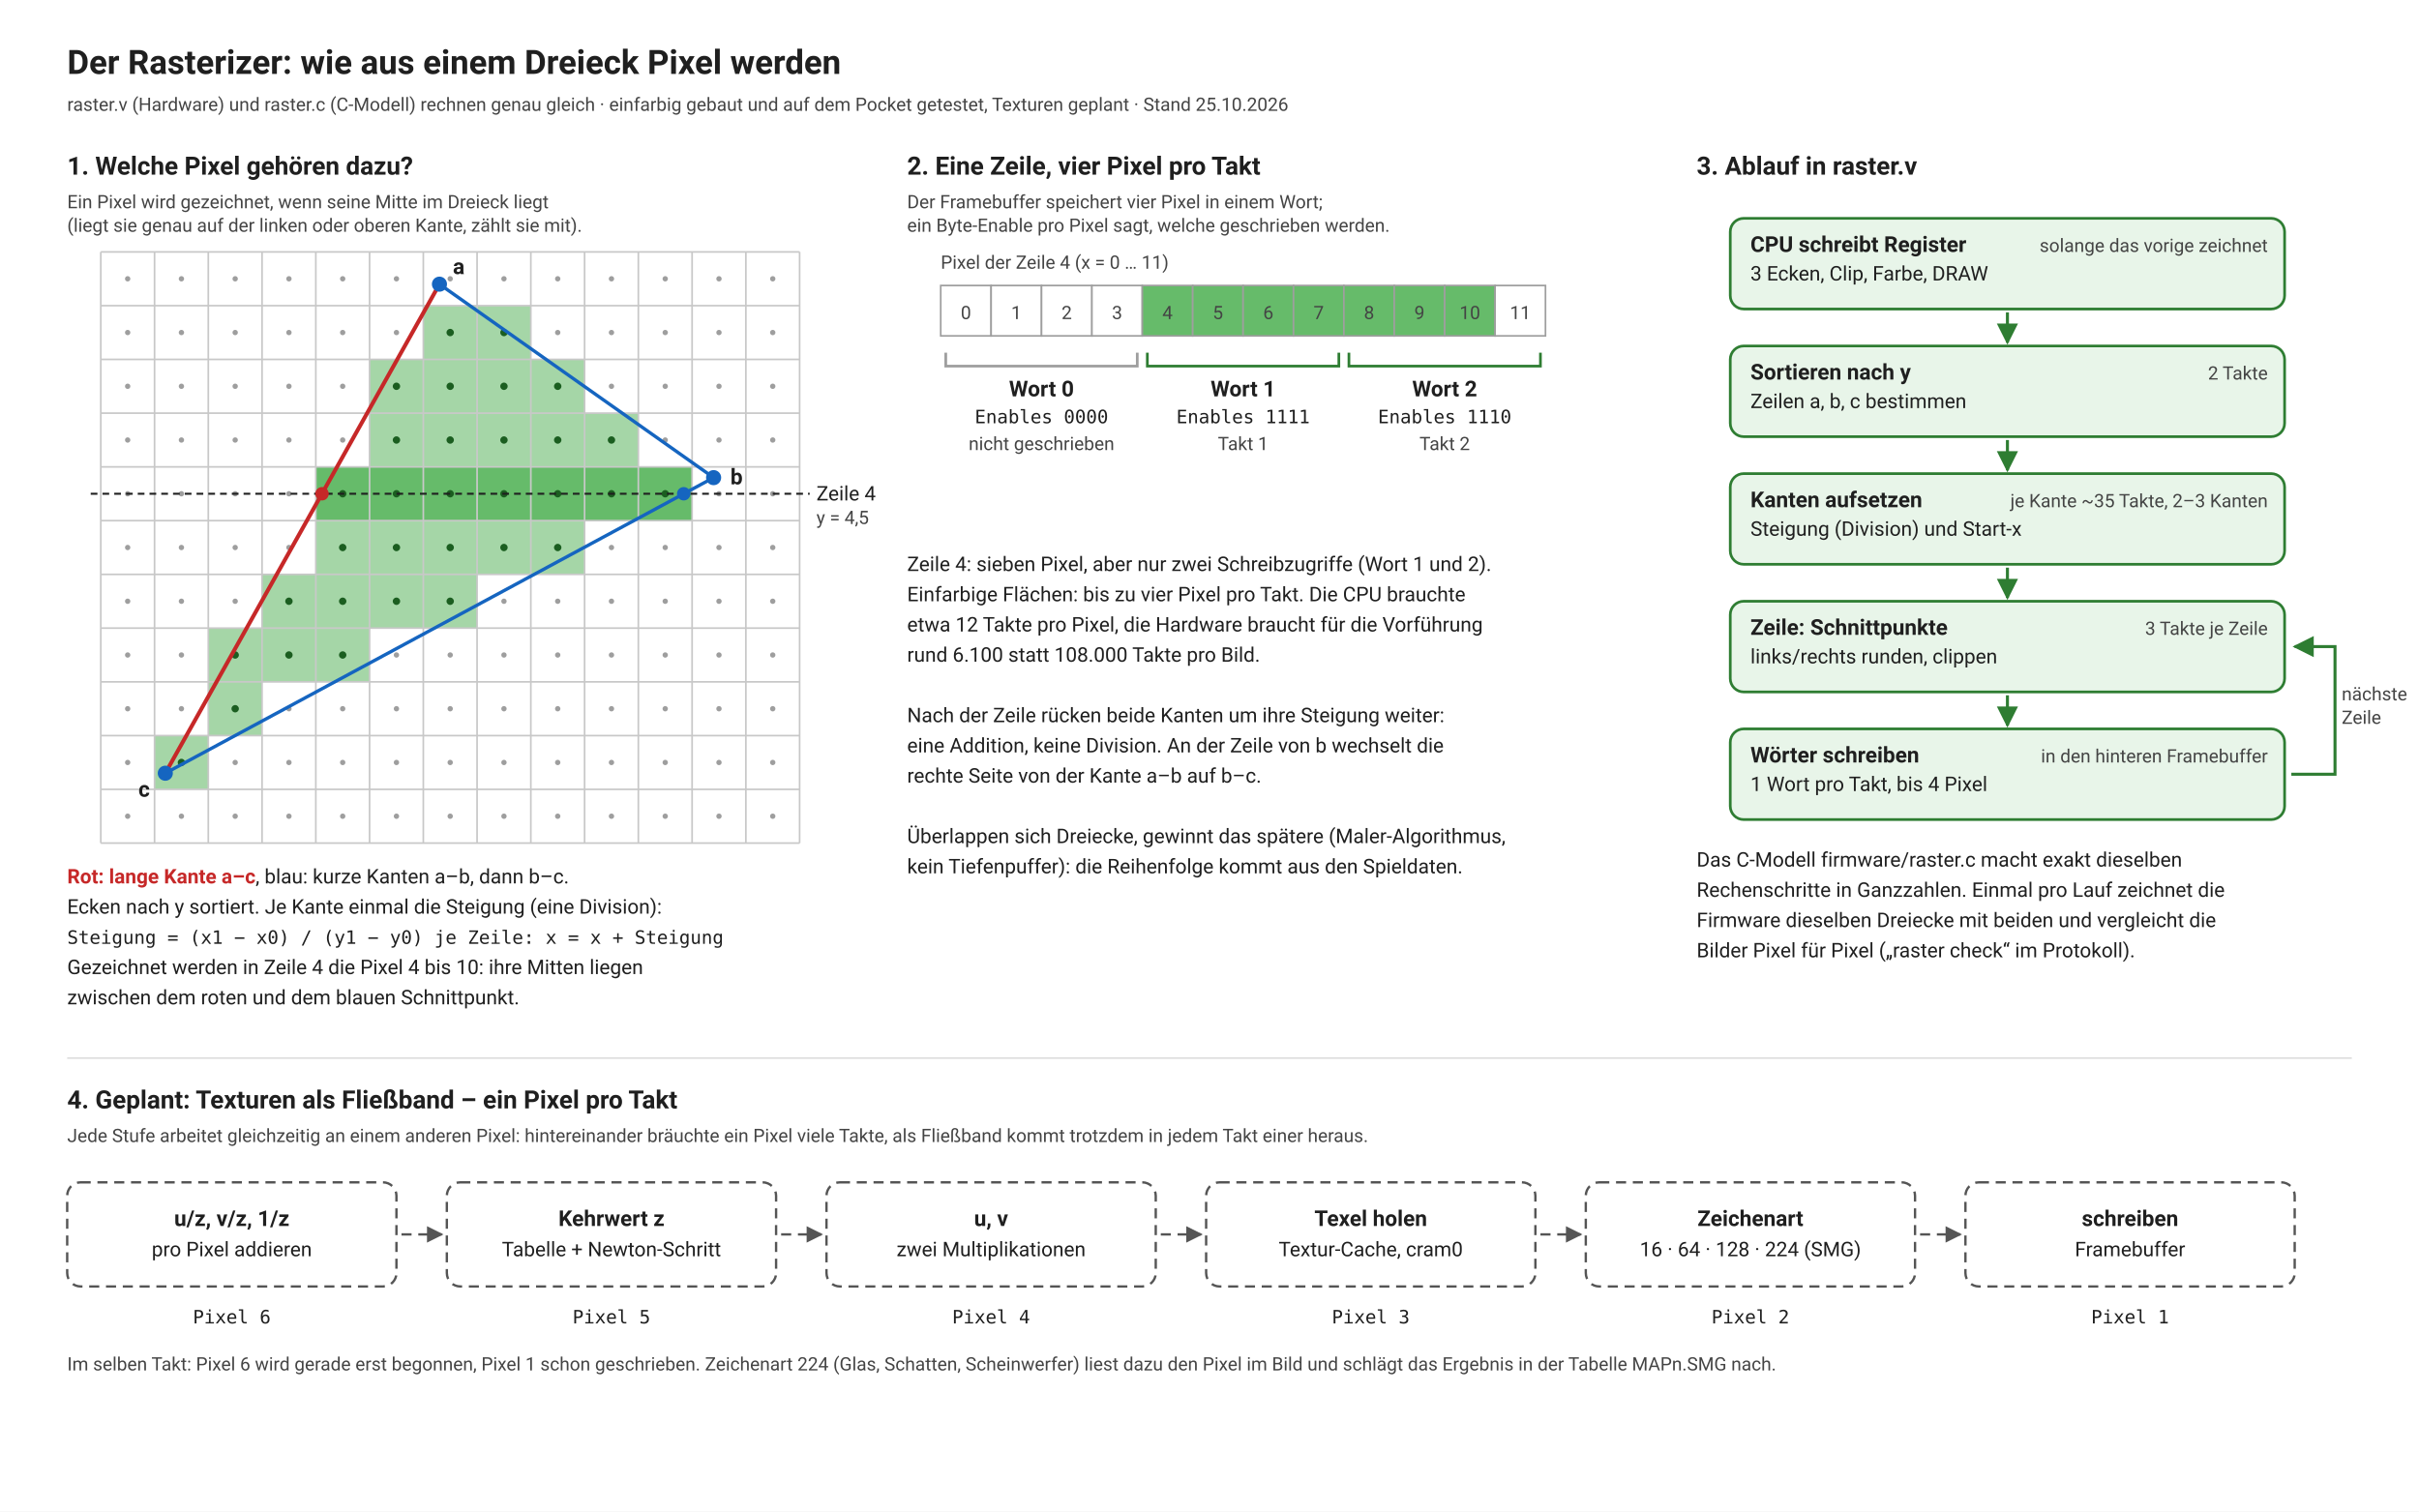
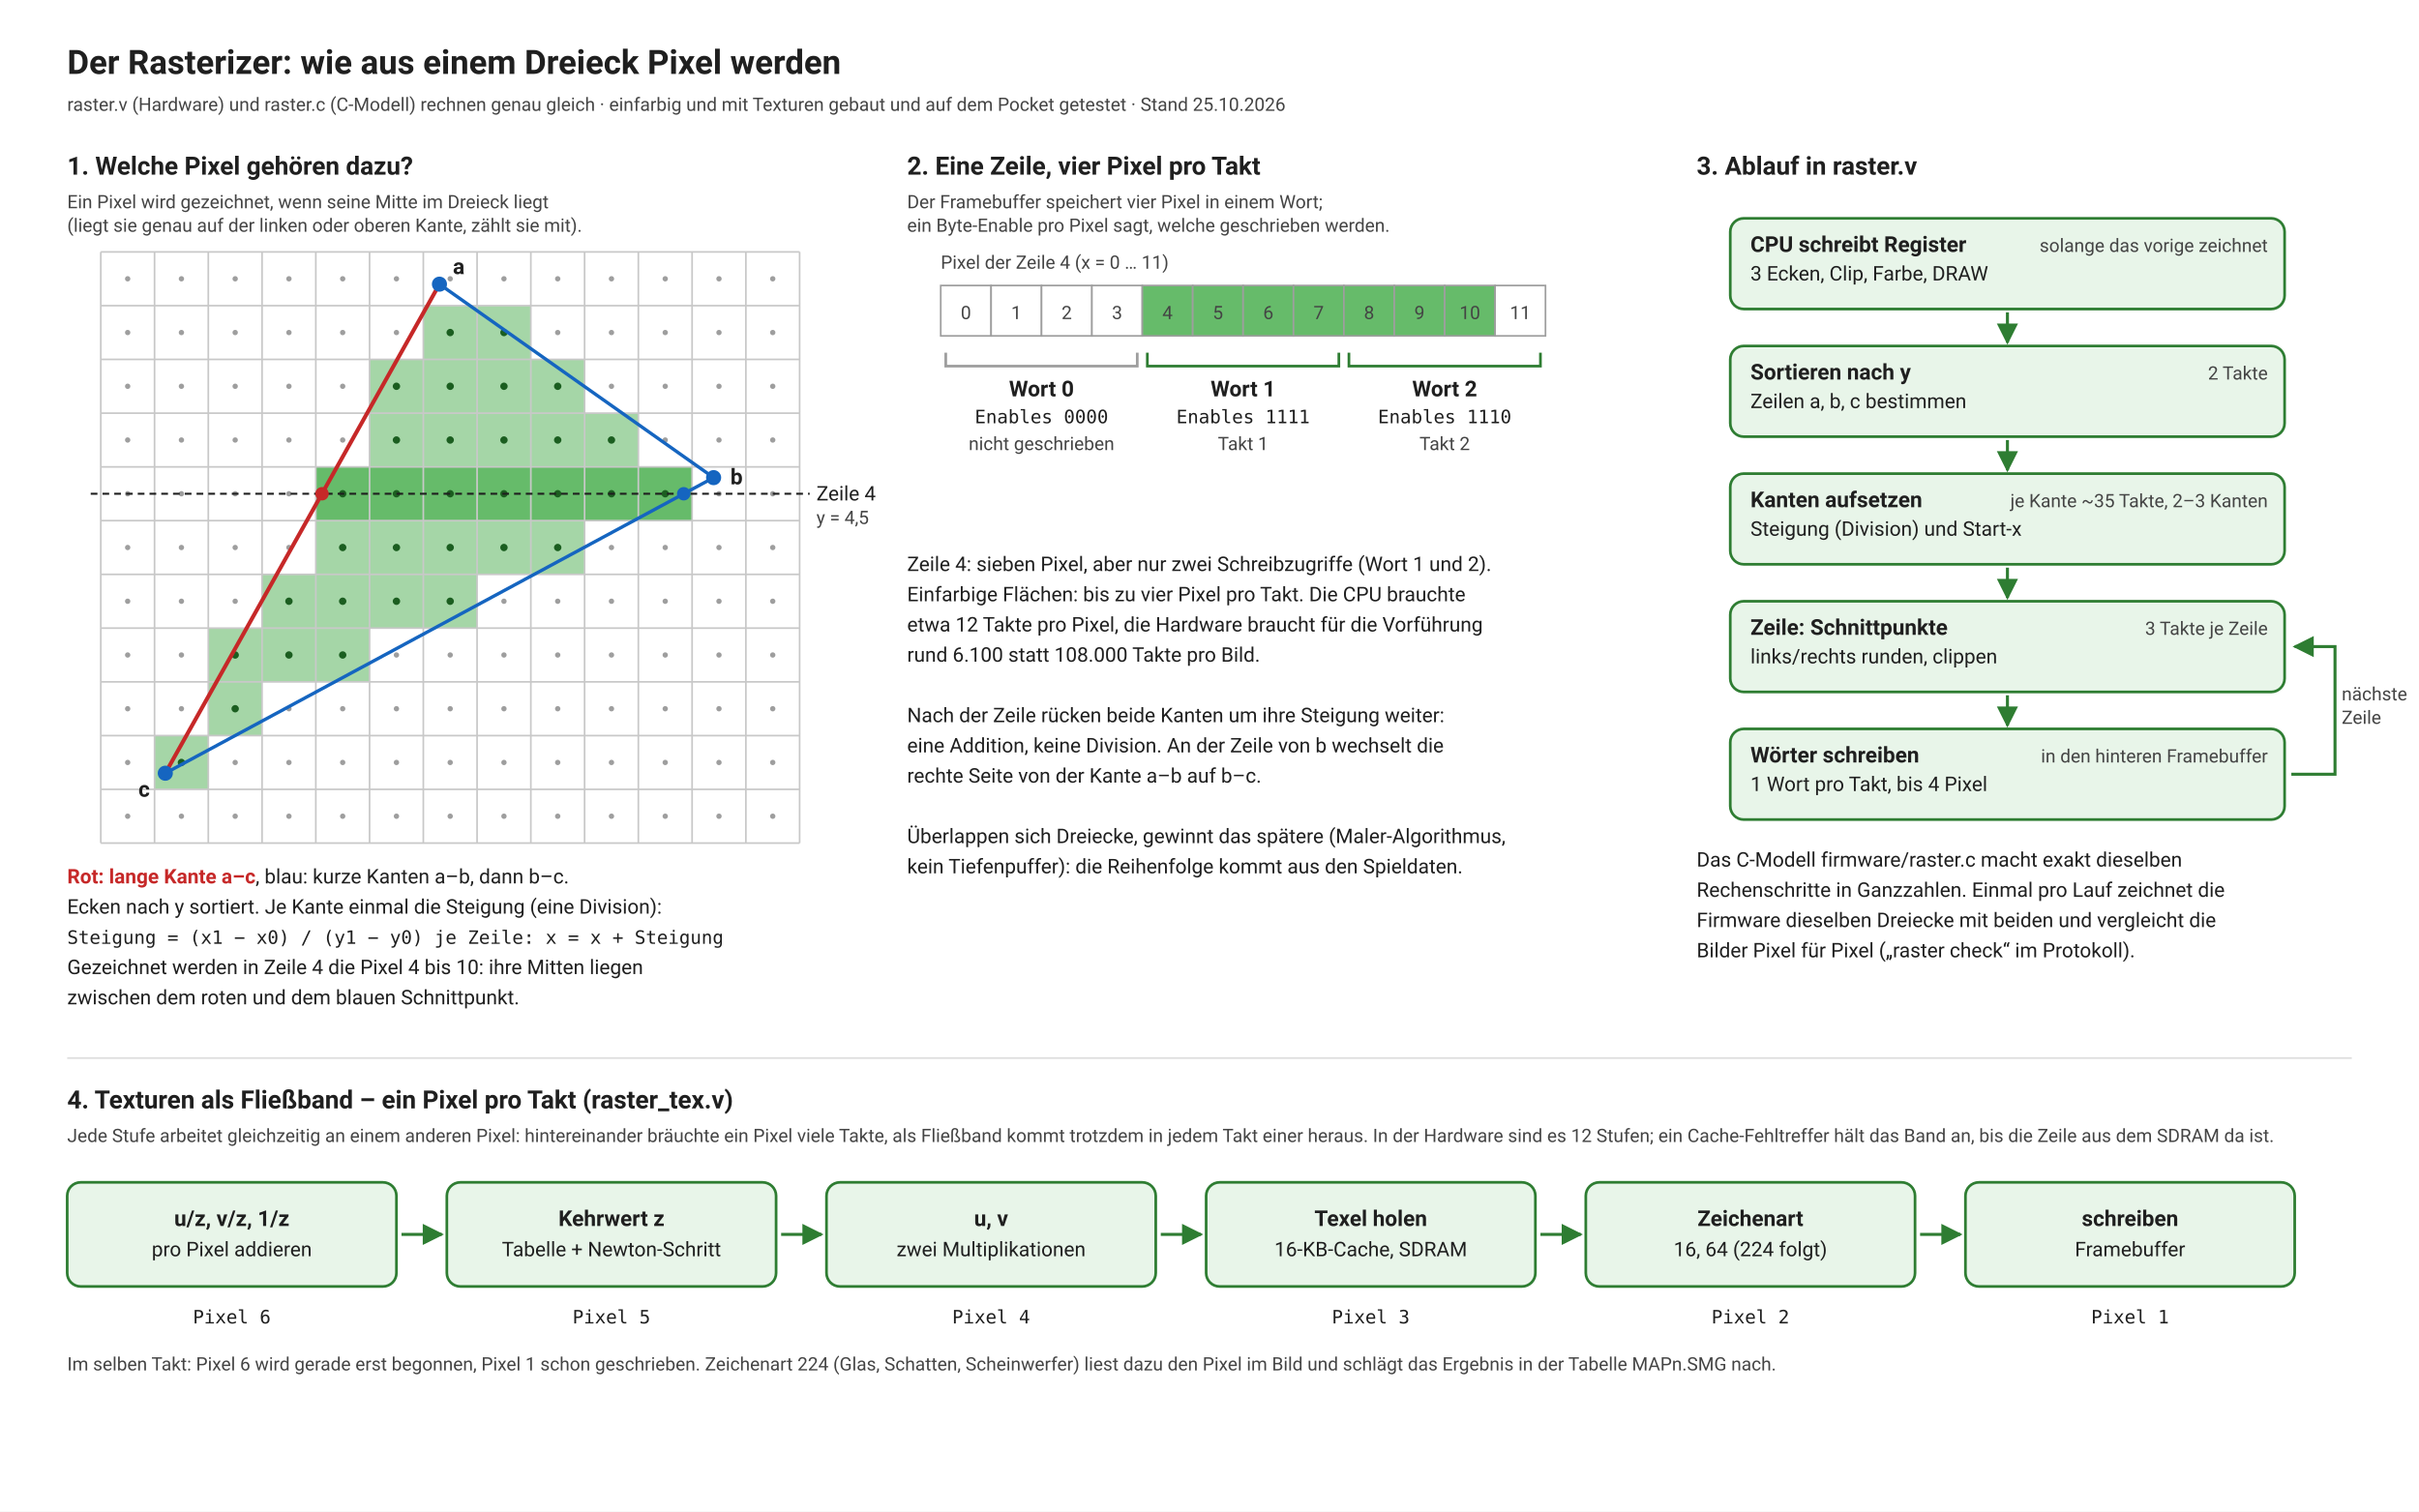
<svg xmlns="http://www.w3.org/2000/svg" viewBox="0 0 1440 900" width="1440" height="900" role="img" aria-label="So zeichnet der Rasterizer ein Dreieck: Ecken nach y sortiert, Zeile für Zeile die Schnittpunkte mit den Kanten, alle Pixel, deren Mitte dazwischen liegt, in Wörtern zu vier Pixeln in den Framebuffer; unten der geplante Texturpfad als Fließband mit einem Pixel pro Takt.">
  <defs>
    <marker id="arr" viewBox="0 0 10 10" refX="9" refY="5" markerWidth="7" markerHeight="7" orient="auto-start-reverse">
      <path d="M0,0 L10,5 L0,10 z" fill="#2e7d32" />
    </marker>
    <marker id="arrp" viewBox="0 0 10 10" refX="9" refY="5" markerWidth="7" markerHeight="7" orient="auto-start-reverse">
      <path d="M0,0 L10,5 L0,10 z" fill="#555555" />
    </marker>
  </defs>
  <style>
    text { font-family: system-ui, -apple-system, "Segoe UI", Roboto, Helvetica, Arial, sans-serif; fill: #1f1f1f; }
    .h { font-size: 20px; font-weight: 700; }
    .s { font-size: 15px; font-weight: 700; }
    .t { font-size: 13px; font-weight: 600; }
    .b { font-size: 12px; }
    .l { font-size: 11px; fill: #444444; }
    .m { font-size: 11px; font-family: ui-monospace, Consolas, monospace; fill: #1f1f1f; }
    .c { text-anchor: middle; }
    .r { text-anchor: end; }
    .built { fill: #e8f5e9; stroke: #2e7d32; stroke-width: 1.6; }
    .plan { fill: #ffffff; stroke: #555555; stroke-width: 1.4; stroke-dasharray: 6 4; }
    .grid { fill: none; stroke: #c8c8c8; stroke-width: 1; }
    .px { fill: #a5d6a7; }
    .pxh { fill: #66bb6a; }
    .tri { fill: none; stroke: #1565c0; stroke-width: 2; }
    .long { fill: none; stroke: #c62828; stroke-width: 2.4; }
    .row { stroke: #1f1f1f; stroke-width: 1.2; stroke-dasharray: 4 3; }
    .wb { fill: none; stroke: #2e7d32; stroke-width: 1.8; }
    .wp { fill: none; stroke: #555555; stroke-width: 1.4; stroke-dasharray: 6 4; }
  </style>
  <rect width="1440" height="900" fill="#ffffff" />
  <text x="40" y="44" class="h">Der Rasterizer: wie aus einem Dreieck Pixel werden</text>
-   <text x="40" y="66" class="l">raster.v (Hardware) und raster.c (C-Modell) rechnen genau gleich · einfarbig gebaut und auf dem Pocket getestet, Texturen geplant · Stand 25.10.2026</text>
+   <text x="40" y="66" class="l">raster.v (Hardware) und raster.c (C-Modell) rechnen genau gleich · einfarbig und mit Texturen gebaut und auf dem Pocket getestet · Stand 25.10.2026</text>
  <text x="40" y="104" class="s">1. Welche Pixel gehören dazu?</text>
  <text x="40" y="124" class="l">Ein Pixel wird gezeichnet, wenn seine Mitte im Dreieck liegt</text>
  <text x="40" y="138" class="l">(liegt sie genau auf der linken oder oberen Kante, zählt sie mit).</text>
  <rect x="252" y="182" width="32" height="32" class="px" />
  <rect x="284" y="182" width="32" height="32" class="px" />
  <rect x="220" y="214" width="32" height="32" class="px" />
  <rect x="252" y="214" width="32" height="32" class="px" />
  <rect x="284" y="214" width="32" height="32" class="px" />
  <rect x="316" y="214" width="32" height="32" class="px" />
  <rect x="220" y="246" width="32" height="32" class="px" />
  <rect x="252" y="246" width="32" height="32" class="px" />
  <rect x="284" y="246" width="32" height="32" class="px" />
  <rect x="316" y="246" width="32" height="32" class="px" />
  <rect x="348" y="246" width="32" height="32" class="px" />
  <rect x="188" y="278" width="32" height="32" class="pxh" />
  <rect x="220" y="278" width="32" height="32" class="pxh" />
  <rect x="252" y="278" width="32" height="32" class="pxh" />
  <rect x="284" y="278" width="32" height="32" class="pxh" />
  <rect x="316" y="278" width="32" height="32" class="pxh" />
  <rect x="348" y="278" width="32" height="32" class="pxh" />
  <rect x="380" y="278" width="32" height="32" class="pxh" />
  <rect x="188" y="310" width="32" height="32" class="px" />
  <rect x="220" y="310" width="32" height="32" class="px" />
  <rect x="252" y="310" width="32" height="32" class="px" />
  <rect x="284" y="310" width="32" height="32" class="px" />
  <rect x="316" y="310" width="32" height="32" class="px" />
  <rect x="156" y="342" width="32" height="32" class="px" />
  <rect x="188" y="342" width="32" height="32" class="px" />
  <rect x="220" y="342" width="32" height="32" class="px" />
  <rect x="252" y="342" width="32" height="32" class="px" />
  <rect x="124" y="374" width="32" height="32" class="px" />
  <rect x="156" y="374" width="32" height="32" class="px" />
  <rect x="188" y="374" width="32" height="32" class="px" />
  <rect x="124" y="406" width="32" height="32" class="px" />
  <rect x="92" y="438" width="32" height="32" class="px" />
  <path d="M60,150 V502 M92,150 V502 M124,150 V502 M156,150 V502 M188,150 V502 M220,150 V502 M252,150 V502 M284,150 V502 M316,150 V502 M348,150 V502 M380,150 V502 M412,150 V502 M444,150 V502 M476,150 V502 M60,150 H476 M60,182 H476 M60,214 H476 M60,246 H476 M60,278 H476 M60,310 H476 M60,342 H476 M60,374 H476 M60,406 H476 M60,438 H476 M60,470 H476 M60,502 H476" class="grid" />
  <circle cx="76.0" cy="166.0" r="1.6" fill="#9e9e9e" />
  <circle cx="108.0" cy="166.0" r="1.6" fill="#9e9e9e" />
  <circle cx="140.0" cy="166.0" r="1.6" fill="#9e9e9e" />
  <circle cx="172.0" cy="166.0" r="1.6" fill="#9e9e9e" />
  <circle cx="204.0" cy="166.0" r="1.6" fill="#9e9e9e" />
  <circle cx="236.0" cy="166.0" r="1.6" fill="#9e9e9e" />
  <circle cx="268.0" cy="166.0" r="1.6" fill="#9e9e9e" />
  <circle cx="300.0" cy="166.0" r="1.6" fill="#9e9e9e" />
  <circle cx="332.0" cy="166.0" r="1.6" fill="#9e9e9e" />
  <circle cx="364.0" cy="166.0" r="1.6" fill="#9e9e9e" />
  <circle cx="396.0" cy="166.0" r="1.6" fill="#9e9e9e" />
  <circle cx="428.0" cy="166.0" r="1.6" fill="#9e9e9e" />
  <circle cx="460.0" cy="166.0" r="1.6" fill="#9e9e9e" />
  <circle cx="76.0" cy="198.0" r="1.6" fill="#9e9e9e" />
  <circle cx="108.0" cy="198.0" r="1.6" fill="#9e9e9e" />
  <circle cx="140.0" cy="198.0" r="1.6" fill="#9e9e9e" />
  <circle cx="172.0" cy="198.0" r="1.6" fill="#9e9e9e" />
  <circle cx="204.0" cy="198.0" r="1.6" fill="#9e9e9e" />
  <circle cx="236.0" cy="198.0" r="1.6" fill="#9e9e9e" />
  <circle cx="268.0" cy="198.0" r="2.2" fill="#1b5e20" />
  <circle cx="300.0" cy="198.0" r="2.2" fill="#1b5e20" />
  <circle cx="332.0" cy="198.0" r="1.6" fill="#9e9e9e" />
  <circle cx="364.0" cy="198.0" r="1.6" fill="#9e9e9e" />
  <circle cx="396.0" cy="198.0" r="1.6" fill="#9e9e9e" />
  <circle cx="428.0" cy="198.0" r="1.6" fill="#9e9e9e" />
  <circle cx="460.0" cy="198.0" r="1.6" fill="#9e9e9e" />
  <circle cx="76.0" cy="230.0" r="1.6" fill="#9e9e9e" />
  <circle cx="108.0" cy="230.0" r="1.6" fill="#9e9e9e" />
  <circle cx="140.0" cy="230.0" r="1.6" fill="#9e9e9e" />
  <circle cx="172.0" cy="230.0" r="1.6" fill="#9e9e9e" />
  <circle cx="204.0" cy="230.0" r="1.6" fill="#9e9e9e" />
  <circle cx="236.0" cy="230.0" r="2.2" fill="#1b5e20" />
  <circle cx="268.0" cy="230.0" r="2.2" fill="#1b5e20" />
  <circle cx="300.0" cy="230.0" r="2.2" fill="#1b5e20" />
  <circle cx="332.0" cy="230.0" r="2.2" fill="#1b5e20" />
  <circle cx="364.0" cy="230.0" r="1.6" fill="#9e9e9e" />
  <circle cx="396.0" cy="230.0" r="1.6" fill="#9e9e9e" />
  <circle cx="428.0" cy="230.0" r="1.6" fill="#9e9e9e" />
  <circle cx="460.0" cy="230.0" r="1.6" fill="#9e9e9e" />
  <circle cx="76.0" cy="262.0" r="1.6" fill="#9e9e9e" />
  <circle cx="108.0" cy="262.0" r="1.6" fill="#9e9e9e" />
  <circle cx="140.0" cy="262.0" r="1.6" fill="#9e9e9e" />
  <circle cx="172.0" cy="262.0" r="1.6" fill="#9e9e9e" />
  <circle cx="204.0" cy="262.0" r="1.6" fill="#9e9e9e" />
  <circle cx="236.0" cy="262.0" r="2.2" fill="#1b5e20" />
  <circle cx="268.0" cy="262.0" r="2.2" fill="#1b5e20" />
  <circle cx="300.0" cy="262.0" r="2.2" fill="#1b5e20" />
  <circle cx="332.0" cy="262.0" r="2.2" fill="#1b5e20" />
  <circle cx="364.0" cy="262.0" r="2.2" fill="#1b5e20" />
  <circle cx="396.0" cy="262.0" r="1.6" fill="#9e9e9e" />
  <circle cx="428.0" cy="262.0" r="1.6" fill="#9e9e9e" />
  <circle cx="460.0" cy="262.0" r="1.6" fill="#9e9e9e" />
  <circle cx="76.0" cy="294.0" r="1.6" fill="#9e9e9e" />
  <circle cx="108.0" cy="294.0" r="1.6" fill="#9e9e9e" />
  <circle cx="140.0" cy="294.0" r="1.6" fill="#9e9e9e" />
  <circle cx="172.0" cy="294.0" r="1.6" fill="#9e9e9e" />
  <circle cx="204.0" cy="294.0" r="2.2" fill="#1b5e20" />
  <circle cx="236.0" cy="294.0" r="2.2" fill="#1b5e20" />
  <circle cx="268.0" cy="294.0" r="2.2" fill="#1b5e20" />
  <circle cx="300.0" cy="294.0" r="2.2" fill="#1b5e20" />
  <circle cx="332.0" cy="294.0" r="2.2" fill="#1b5e20" />
  <circle cx="364.0" cy="294.0" r="2.2" fill="#1b5e20" />
  <circle cx="396.0" cy="294.0" r="2.2" fill="#1b5e20" />
  <circle cx="428.0" cy="294.0" r="1.6" fill="#9e9e9e" />
  <circle cx="460.0" cy="294.0" r="1.6" fill="#9e9e9e" />
  <circle cx="76.0" cy="326.0" r="1.6" fill="#9e9e9e" />
  <circle cx="108.0" cy="326.0" r="1.6" fill="#9e9e9e" />
  <circle cx="140.0" cy="326.0" r="1.6" fill="#9e9e9e" />
  <circle cx="172.0" cy="326.0" r="1.6" fill="#9e9e9e" />
  <circle cx="204.0" cy="326.0" r="2.2" fill="#1b5e20" />
  <circle cx="236.0" cy="326.0" r="2.2" fill="#1b5e20" />
  <circle cx="268.0" cy="326.0" r="2.2" fill="#1b5e20" />
  <circle cx="300.0" cy="326.0" r="2.2" fill="#1b5e20" />
  <circle cx="332.0" cy="326.0" r="2.2" fill="#1b5e20" />
  <circle cx="364.0" cy="326.0" r="1.6" fill="#9e9e9e" />
  <circle cx="396.0" cy="326.0" r="1.6" fill="#9e9e9e" />
  <circle cx="428.0" cy="326.0" r="1.6" fill="#9e9e9e" />
  <circle cx="460.0" cy="326.0" r="1.6" fill="#9e9e9e" />
  <circle cx="76.0" cy="358.0" r="1.6" fill="#9e9e9e" />
  <circle cx="108.0" cy="358.0" r="1.6" fill="#9e9e9e" />
  <circle cx="140.0" cy="358.0" r="1.6" fill="#9e9e9e" />
  <circle cx="172.0" cy="358.0" r="2.2" fill="#1b5e20" />
  <circle cx="204.0" cy="358.0" r="2.2" fill="#1b5e20" />
  <circle cx="236.0" cy="358.0" r="2.2" fill="#1b5e20" />
  <circle cx="268.0" cy="358.0" r="2.2" fill="#1b5e20" />
  <circle cx="300.0" cy="358.0" r="1.6" fill="#9e9e9e" />
  <circle cx="332.0" cy="358.0" r="1.6" fill="#9e9e9e" />
  <circle cx="364.0" cy="358.0" r="1.6" fill="#9e9e9e" />
  <circle cx="396.0" cy="358.0" r="1.6" fill="#9e9e9e" />
  <circle cx="428.0" cy="358.0" r="1.6" fill="#9e9e9e" />
  <circle cx="460.0" cy="358.0" r="1.6" fill="#9e9e9e" />
  <circle cx="76.0" cy="390.0" r="1.6" fill="#9e9e9e" />
  <circle cx="108.0" cy="390.0" r="1.6" fill="#9e9e9e" />
  <circle cx="140.0" cy="390.0" r="2.2" fill="#1b5e20" />
  <circle cx="172.0" cy="390.0" r="2.2" fill="#1b5e20" />
  <circle cx="204.0" cy="390.0" r="2.2" fill="#1b5e20" />
  <circle cx="236.0" cy="390.0" r="1.6" fill="#9e9e9e" />
  <circle cx="268.0" cy="390.0" r="1.6" fill="#9e9e9e" />
  <circle cx="300.0" cy="390.0" r="1.6" fill="#9e9e9e" />
  <circle cx="332.0" cy="390.0" r="1.6" fill="#9e9e9e" />
  <circle cx="364.0" cy="390.0" r="1.6" fill="#9e9e9e" />
  <circle cx="396.0" cy="390.0" r="1.6" fill="#9e9e9e" />
  <circle cx="428.0" cy="390.0" r="1.6" fill="#9e9e9e" />
  <circle cx="460.0" cy="390.0" r="1.6" fill="#9e9e9e" />
  <circle cx="76.0" cy="422.0" r="1.6" fill="#9e9e9e" />
  <circle cx="108.0" cy="422.0" r="1.6" fill="#9e9e9e" />
  <circle cx="140.0" cy="422.0" r="2.2" fill="#1b5e20" />
  <circle cx="172.0" cy="422.0" r="1.6" fill="#9e9e9e" />
  <circle cx="204.0" cy="422.0" r="1.6" fill="#9e9e9e" />
  <circle cx="236.0" cy="422.0" r="1.6" fill="#9e9e9e" />
  <circle cx="268.0" cy="422.0" r="1.6" fill="#9e9e9e" />
  <circle cx="300.0" cy="422.0" r="1.6" fill="#9e9e9e" />
  <circle cx="332.0" cy="422.0" r="1.6" fill="#9e9e9e" />
  <circle cx="364.0" cy="422.0" r="1.6" fill="#9e9e9e" />
  <circle cx="396.0" cy="422.0" r="1.6" fill="#9e9e9e" />
  <circle cx="428.0" cy="422.0" r="1.6" fill="#9e9e9e" />
  <circle cx="460.0" cy="422.0" r="1.6" fill="#9e9e9e" />
  <circle cx="76.0" cy="454.0" r="1.6" fill="#9e9e9e" />
  <circle cx="108.0" cy="454.0" r="2.2" fill="#1b5e20" />
  <circle cx="140.0" cy="454.0" r="1.6" fill="#9e9e9e" />
  <circle cx="172.0" cy="454.0" r="1.6" fill="#9e9e9e" />
  <circle cx="204.0" cy="454.0" r="1.6" fill="#9e9e9e" />
  <circle cx="236.0" cy="454.0" r="1.6" fill="#9e9e9e" />
  <circle cx="268.0" cy="454.0" r="1.6" fill="#9e9e9e" />
  <circle cx="300.0" cy="454.0" r="1.6" fill="#9e9e9e" />
  <circle cx="332.0" cy="454.0" r="1.6" fill="#9e9e9e" />
  <circle cx="364.0" cy="454.0" r="1.6" fill="#9e9e9e" />
  <circle cx="396.0" cy="454.0" r="1.6" fill="#9e9e9e" />
  <circle cx="428.0" cy="454.0" r="1.6" fill="#9e9e9e" />
  <circle cx="460.0" cy="454.0" r="1.6" fill="#9e9e9e" />
  <circle cx="76.0" cy="486.0" r="1.6" fill="#9e9e9e" />
  <circle cx="108.0" cy="486.0" r="1.6" fill="#9e9e9e" />
  <circle cx="140.0" cy="486.0" r="1.6" fill="#9e9e9e" />
  <circle cx="172.0" cy="486.0" r="1.6" fill="#9e9e9e" />
  <circle cx="204.0" cy="486.0" r="1.6" fill="#9e9e9e" />
  <circle cx="236.0" cy="486.0" r="1.6" fill="#9e9e9e" />
  <circle cx="268.0" cy="486.0" r="1.6" fill="#9e9e9e" />
  <circle cx="300.0" cy="486.0" r="1.6" fill="#9e9e9e" />
  <circle cx="332.0" cy="486.0" r="1.6" fill="#9e9e9e" />
  <circle cx="364.0" cy="486.0" r="1.6" fill="#9e9e9e" />
  <circle cx="396.0" cy="486.0" r="1.6" fill="#9e9e9e" />
  <circle cx="428.0" cy="486.0" r="1.6" fill="#9e9e9e" />
  <circle cx="460.0" cy="486.0" r="1.6" fill="#9e9e9e" />
  <path d="M261.6,169.2 L424.8,284.4 L98.4,460.4" class="tri" />
  <path d="M261.6,169.2 L98.4,460.4" class="long" />
  <circle cx="261.6" cy="169.2" r="4.5" fill="#1565c0" />
  <text x="269.6" y="163.2" class="t">a</text>
  <circle cx="424.8" cy="284.4" r="4.5" fill="#1565c0" />
  <text x="434.8" y="288.4" class="t">b</text>
  <circle cx="98.4" cy="460.4" r="4.5" fill="#1565c0" />
  <text x="82.4" y="474.4" class="t">c</text>
  <line x1="54" y1="294.0" x2="482" y2="294.0" class="row" />
  <circle cx="191.7" cy="294.0" r="4" fill="#c62828" />
  <circle cx="407.0" cy="294.0" r="4" fill="#1565c0" />
  <text x="486" y="298.0" class="b">Zeile 4</text>
  <text x="486" y="312.0" class="l">y = 4,5</text>
  <text x="40" y="526" class="b">
    <tspan fill="#c62828" font-weight="600">Rot: lange Kante a–c</tspan>, blau: kurze Kanten a–b, dann b–c.</text>
  <text x="40" y="544" class="b">Ecken nach y sortiert. Je Kante einmal die Steigung (eine Division):</text>
  <text x="40" y="562" class="m">Steigung = (x1 − x0) / (y1 − y0)   je Zeile: x = x + Steigung</text>
  <text x="40" y="580" class="b">Gezeichnet werden in Zeile 4 die Pixel 4 bis 10: ihre Mitten liegen</text>
  <text x="40" y="598" class="b">zwischen dem roten und dem blauen Schnittpunkt.</text>
  <text x="540" y="104" class="s">2. Eine Zeile, vier Pixel pro Takt</text>
  <text x="540" y="124" class="l">Der Framebuffer speichert vier Pixel in einem Wort;</text>
  <text x="540" y="138" class="l">ein Byte-Enable pro Pixel sagt, welche geschrieben werden.</text>
  <rect x="560" y="170" width="30" height="30" fill="#ffffff" stroke="#9e9e9e" stroke-width="1" />
  <text x="575.0" y="190" class="l c">0</text>
  <rect x="590" y="170" width="30" height="30" fill="#ffffff" stroke="#9e9e9e" stroke-width="1" />
  <text x="605.0" y="190" class="l c">1</text>
  <rect x="620" y="170" width="30" height="30" fill="#ffffff" stroke="#9e9e9e" stroke-width="1" />
  <text x="635.0" y="190" class="l c">2</text>
  <rect x="650" y="170" width="30" height="30" fill="#ffffff" stroke="#9e9e9e" stroke-width="1" />
  <text x="665.0" y="190" class="l c">3</text>
  <rect x="680" y="170" width="30" height="30" fill="#66bb6a" stroke="#9e9e9e" stroke-width="1" />
  <text x="695.0" y="190" class="l c">4</text>
  <rect x="710" y="170" width="30" height="30" fill="#66bb6a" stroke="#9e9e9e" stroke-width="1" />
  <text x="725.0" y="190" class="l c">5</text>
  <rect x="740" y="170" width="30" height="30" fill="#66bb6a" stroke="#9e9e9e" stroke-width="1" />
  <text x="755.0" y="190" class="l c">6</text>
  <rect x="770" y="170" width="30" height="30" fill="#66bb6a" stroke="#9e9e9e" stroke-width="1" />
  <text x="785.0" y="190" class="l c">7</text>
  <rect x="800" y="170" width="30" height="30" fill="#66bb6a" stroke="#9e9e9e" stroke-width="1" />
  <text x="815.0" y="190" class="l c">8</text>
  <rect x="830" y="170" width="30" height="30" fill="#66bb6a" stroke="#9e9e9e" stroke-width="1" />
  <text x="845.0" y="190" class="l c">9</text>
  <rect x="860" y="170" width="30" height="30" fill="#66bb6a" stroke="#9e9e9e" stroke-width="1" />
  <text x="875.0" y="190" class="l c">10</text>
  <rect x="890" y="170" width="30" height="30" fill="#ffffff" stroke="#9e9e9e" stroke-width="1" />
  <text x="905.0" y="190" class="l c">11</text>
  <text x="560" y="160" class="l">Pixel der Zeile 4 (x = 0 … 11)</text>
  <path d="M563,210 v8 h114 v-8" fill="none" stroke="#9e9e9e" stroke-width="1.6" />
  <text x="620" y="236" class="t c">Wort 0</text>
  <text x="620" y="252" class="m c">Enables 0000</text>
  <text x="620" y="268" class="l c">nicht geschrieben</text>
  <path d="M683,210 v8 h114 v-8" fill="none" stroke="#2e7d32" stroke-width="1.6" />
  <text x="740" y="236" class="t c">Wort 1</text>
  <text x="740" y="252" class="m c">Enables 1111</text>
  <text x="740" y="268" class="l c">Takt 1</text>
  <path d="M803,210 v8 h114 v-8" fill="none" stroke="#2e7d32" stroke-width="1.6" />
  <text x="860" y="236" class="t c">Wort 2</text>
  <text x="860" y="252" class="m c">Enables 1110</text>
  <text x="860" y="268" class="l c">Takt 2</text>
  <text x="540" y="340" class="b">Zeile 4: sieben Pixel, aber nur zwei Schreibzugriffe (Wort 1 und 2).</text>
  <text x="540" y="358" class="b">Einfarbige Flächen: bis zu vier Pixel pro Takt. Die CPU brauchte</text>
  <text x="540" y="376" class="b">etwa 12 Takte pro Pixel, die Hardware braucht für die Vorführung</text>
  <text x="540" y="394" class="b">rund 6.100 statt 108.000 Takte pro Bild.</text>
  <text x="540" y="412" class="b" />
  <text x="540" y="430" class="b">Nach der Zeile rücken beide Kanten um ihre Steigung weiter:</text>
  <text x="540" y="448" class="b">eine Addition, keine Division. An der Zeile von b wechselt die</text>
  <text x="540" y="466" class="b">rechte Seite von der Kante a–b auf b–c.</text>
  <text x="540" y="484" class="b" />
  <text x="540" y="502" class="b">Überlappen sich Dreiecke, gewinnt das spätere (Maler-Algorithmus,</text>
  <text x="540" y="520" class="b">kein Tiefenpuffer): die Reihenfolge kommt aus den Spieldaten.</text>
  <text x="1010" y="104" class="s">3. Ablauf in raster.v</text>
  <rect x="1030" y="130" width="330" height="54" rx="8" class="built" />
  <text x="1042" y="150" class="t">CPU schreibt Register</text>
  <text x="1042" y="167" class="b">3 Ecken, Clip, Farbe, DRAW</text>
  <text x="1350" y="150" class="l r">solange das vorige zeichnet</text>
  <rect x="1030" y="206" width="330" height="54" rx="8" class="built" />
  <text x="1042" y="226" class="t">Sortieren nach y</text>
  <text x="1042" y="243" class="b">Zeilen a, b, c bestimmen</text>
  <text x="1350" y="226" class="l r">2 Takte</text>
  <path d="M1195.0,186 V204" class="wb" marker-end="url(#arr)" />
  <rect x="1030" y="282" width="330" height="54" rx="8" class="built" />
  <text x="1042" y="302" class="t">Kanten aufsetzen</text>
  <text x="1042" y="319" class="b">Steigung (Division) und Start-x</text>
  <text x="1350" y="302" class="l r">je Kante ~35 Takte, 2–3 Kanten</text>
  <path d="M1195.0,262 V280" class="wb" marker-end="url(#arr)" />
  <rect x="1030" y="358" width="330" height="54" rx="8" class="built" />
  <text x="1042" y="378" class="t">Zeile: Schnittpunkte</text>
  <text x="1042" y="395" class="b">links/rechts runden, clippen</text>
  <text x="1350" y="378" class="l r">3 Takte je Zeile</text>
  <path d="M1195.0,338 V356" class="wb" marker-end="url(#arr)" />
  <rect x="1030" y="434" width="330" height="54" rx="8" class="built" />
  <text x="1042" y="454" class="t">Wörter schreiben</text>
  <text x="1042" y="471" class="b">1 Wort pro Takt, bis 4 Pixel</text>
  <text x="1350" y="454" class="l r">in den hinteren Framebuffer</text>
  <path d="M1195.0,414 V432" class="wb" marker-end="url(#arr)" />
  <path d="M1364,461.0 H1390 V385.0 H1366" class="wb" marker-end="url(#arr)" />
  <text x="1394" y="417.0" class="l">nächste</text>
  <text x="1394" y="431.0" class="l">Zeile</text>
  <text x="1010" y="516" class="b">Das C-Modell firmware/raster.c macht exakt dieselben</text>
  <text x="1010" y="534" class="b">Rechenschritte in Ganzzahlen. Einmal pro Lauf zeichnet die</text>
  <text x="1010" y="552" class="b">Firmware dieselben Dreiecke mit beiden und vergleicht die</text>
  <text x="1010" y="570" class="b">Bilder Pixel für Pixel („raster check“ im Protokoll).</text>
  <line x1="40" y1="630" x2="1400" y2="630" stroke="#dddddd" stroke-width="1" />
-   <text x="40" y="660" class="s">4. Geplant: Texturen als Fließband – ein Pixel pro Takt</text>
-   <text x="40" y="680" class="l">Jede Stufe arbeitet gleichzeitig an einem anderen Pixel: hintereinander bräuchte ein Pixel viele Takte, als Fließband kommt trotzdem in jedem Takt einer heraus.</text>
-   <rect x="40" y="704" width="196" height="62" rx="8" class="plan" />
+   <text x="40" y="660" class="s">4. Texturen als Fließband – ein Pixel pro Takt (raster_tex.v)</text>
+   <text x="40" y="680" class="l">Jede Stufe arbeitet gleichzeitig an einem anderen Pixel: hintereinander bräuchte ein Pixel viele Takte, als Fließband kommt trotzdem in jedem Takt einer heraus. In der Hardware sind es 12 Stufen; ein Cache-Fehltreffer hält das Band an, bis die Zeile aus dem SDRAM da ist.</text>
+   <rect x="40" y="704" width="196" height="62" rx="8" class="built" />
  <text x="138.0" y="730" class="t c">u/z, v/z, 1/z</text>
  <text x="138.0" y="748" class="b c">pro Pixel addieren</text>
  <text x="138.0" y="788" class="m c">Pixel 6</text>
-   <rect x="266" y="704" width="196" height="62" rx="8" class="plan" />
+   <rect x="266" y="704" width="196" height="62" rx="8" class="built" />
  <text x="364.0" y="730" class="t c">Kehrwert z</text>
  <text x="364.0" y="748" class="b c">Tabelle + Newton-Schritt</text>
  <text x="364.0" y="788" class="m c">Pixel 5</text>
-   <path d="M239,735.0 H263" class="wp" marker-end="url(#arrp)" />
-   <rect x="492" y="704" width="196" height="62" rx="8" class="plan" />
+   <path d="M239,735.0 H263" class="wb" marker-end="url(#arr)" />
+   <rect x="492" y="704" width="196" height="62" rx="8" class="built" />
  <text x="590.0" y="730" class="t c">u, v</text>
  <text x="590.0" y="748" class="b c">zwei Multiplikationen</text>
  <text x="590.0" y="788" class="m c">Pixel 4</text>
-   <path d="M465,735.0 H489" class="wp" marker-end="url(#arrp)" />
-   <rect x="718" y="704" width="196" height="62" rx="8" class="plan" />
+   <path d="M465,735.0 H489" class="wb" marker-end="url(#arr)" />
+   <rect x="718" y="704" width="196" height="62" rx="8" class="built" />
  <text x="816.0" y="730" class="t c">Texel holen</text>
-   <text x="816.0" y="748" class="b c">Textur-Cache, cram0</text>
+   <text x="816.0" y="748" class="b c">16-KB-Cache, SDRAM</text>
  <text x="816.0" y="788" class="m c">Pixel 3</text>
-   <path d="M691,735.0 H715" class="wp" marker-end="url(#arrp)" />
-   <rect x="944" y="704" width="196" height="62" rx="8" class="plan" />
+   <path d="M691,735.0 H715" class="wb" marker-end="url(#arr)" />
+   <rect x="944" y="704" width="196" height="62" rx="8" class="built" />
  <text x="1042.0" y="730" class="t c">Zeichenart</text>
-   <text x="1042.0" y="748" class="b c">16 · 64 · 128 · 224 (SMG)</text>
+   <text x="1042.0" y="748" class="b c">16, 64 (224 folgt)</text>
  <text x="1042.0" y="788" class="m c">Pixel 2</text>
-   <path d="M917,735.0 H941" class="wp" marker-end="url(#arrp)" />
-   <rect x="1170" y="704" width="196" height="62" rx="8" class="plan" />
+   <path d="M917,735.0 H941" class="wb" marker-end="url(#arr)" />
+   <rect x="1170" y="704" width="196" height="62" rx="8" class="built" />
  <text x="1268.0" y="730" class="t c">schreiben</text>
  <text x="1268.0" y="748" class="b c">Framebuffer</text>
  <text x="1268.0" y="788" class="m c">Pixel 1</text>
-   <path d="M1143,735.0 H1167" class="wp" marker-end="url(#arrp)" />
+   <path d="M1143,735.0 H1167" class="wb" marker-end="url(#arr)" />
  <text x="40" y="816" class="l">Im selben Takt: Pixel 6 wird gerade erst begonnen, Pixel 1 schon geschrieben. Zeichenart 224 (Glas, Schatten, Scheinwerfer) liest dazu den Pixel im Bild und schlägt das Ergebnis in der Tabelle MAPn.SMG nach.</text>
</svg>
